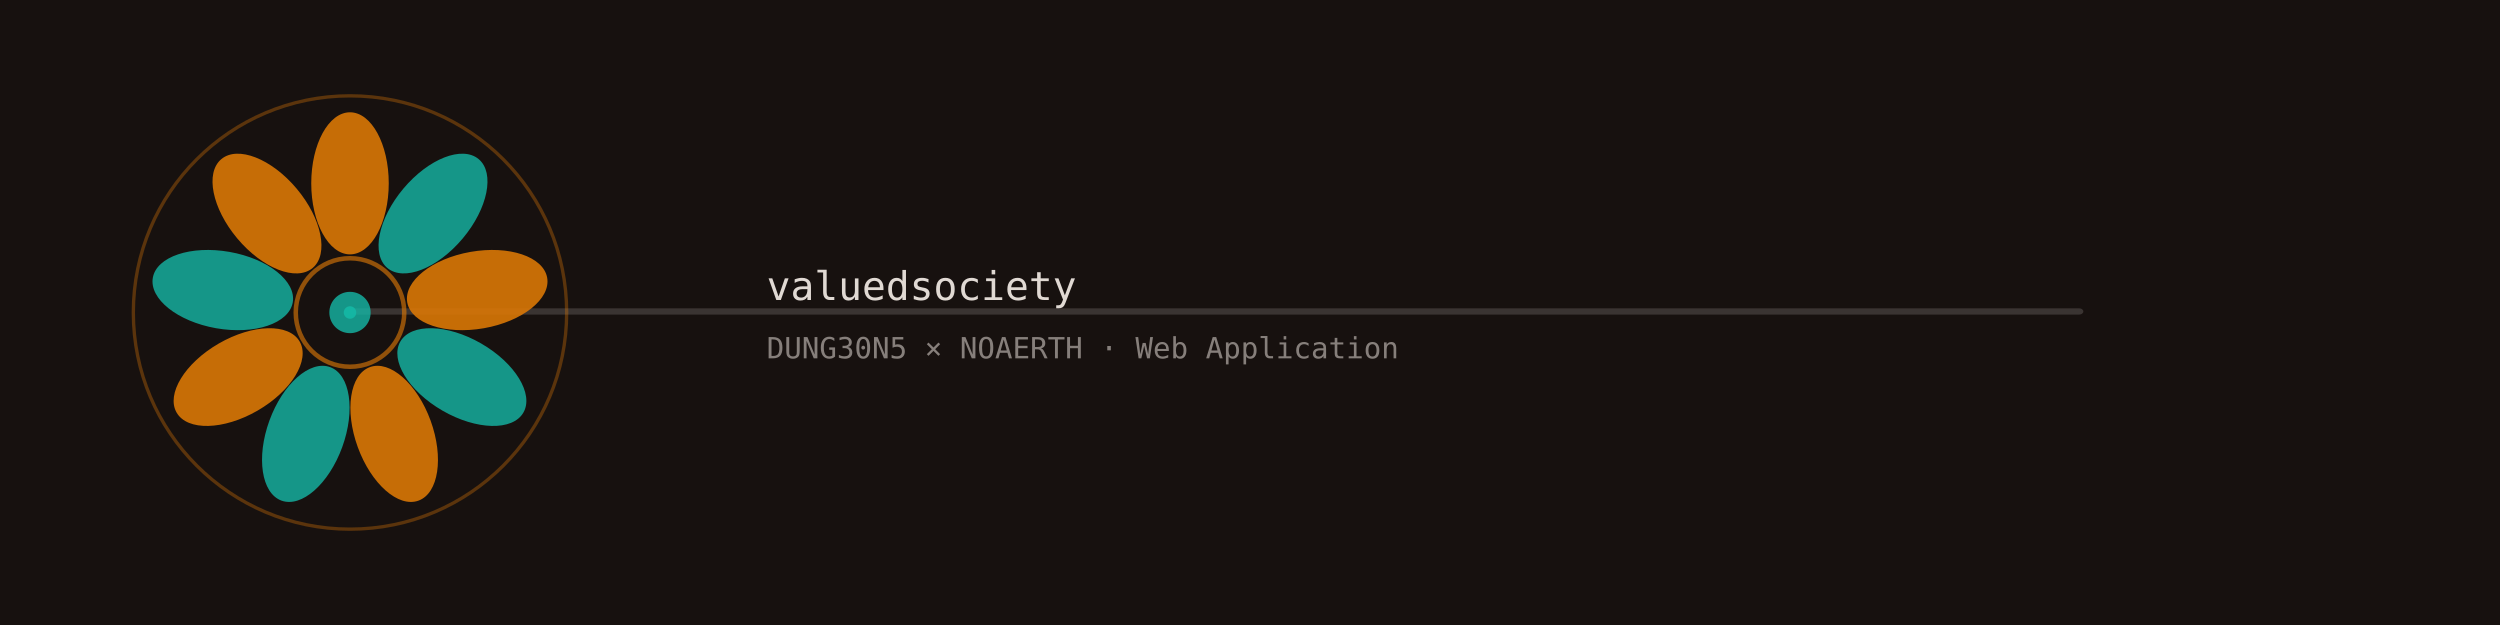
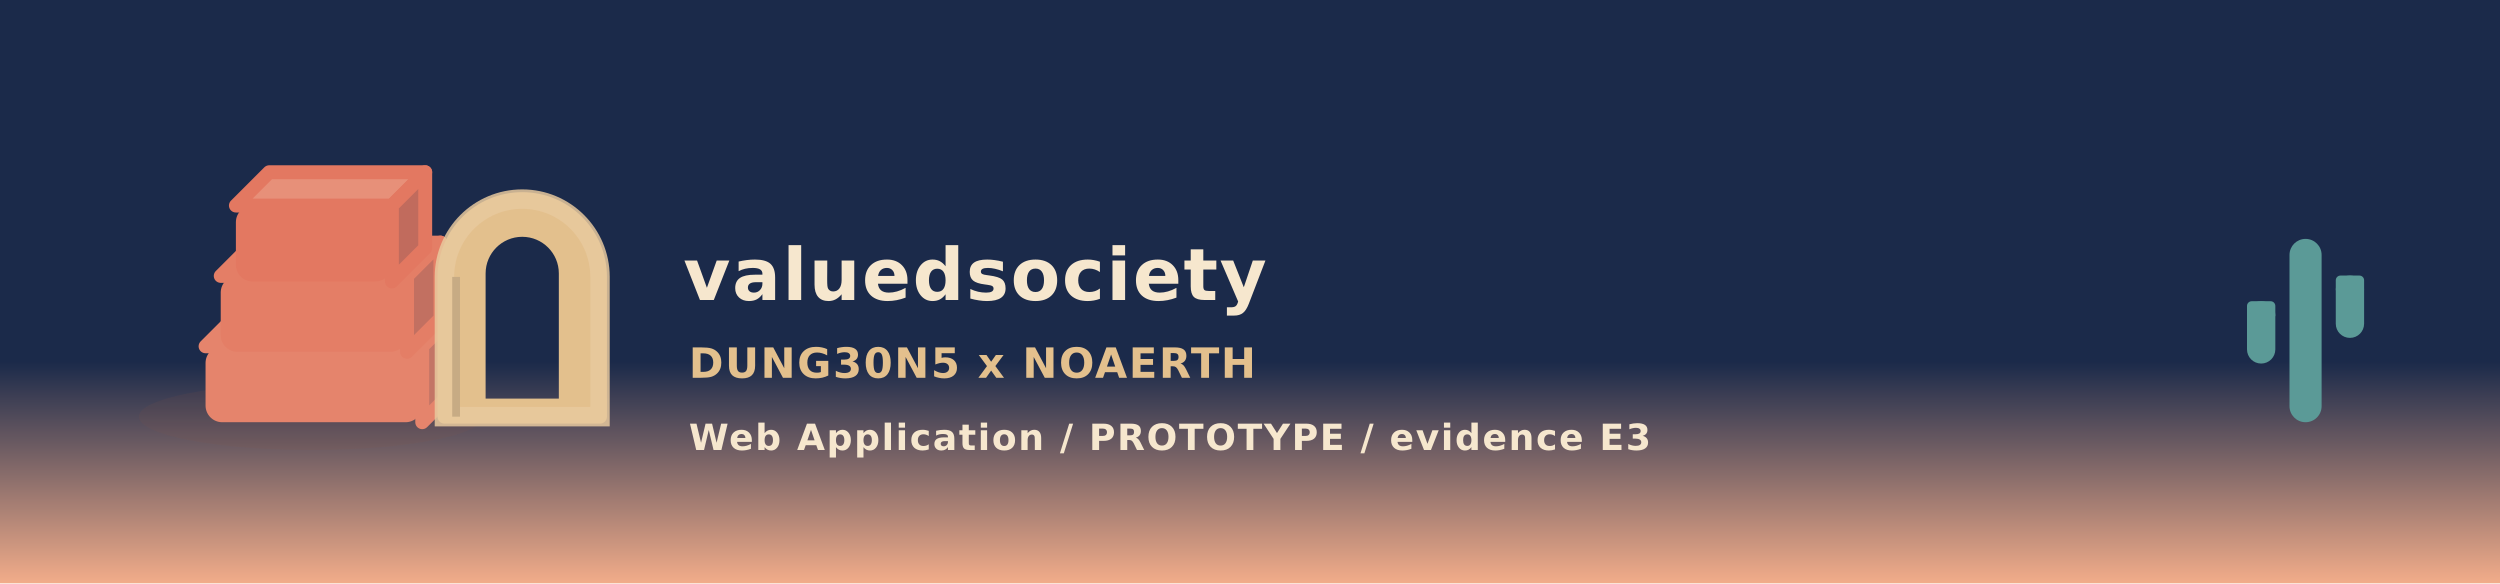
- <svg xmlns="http://www.w3.org/2000/svg" viewBox="0 0 1200 300" width="1200" height="300" role="img" aria-label="valuedsociety identity object">
-   <rect width="1200" height="300" fill="#17110f" />
-   <defs>
-     <linearGradient id="gft" x1="0" y1="0" x2="1" y2="1">
-       <stop offset="0%" stop-color="#d97706" />
-       <stop offset="100%" stop-color="#14b8a6" />
-     </linearGradient>
-   </defs>
-   <rect x="168.00" y="148.00" width="832.00" height="3.00" rx="2.00" fill="rgba(246,239,233,0.160)" opacity="1.00" />
+ <svg xmlns="http://www.w3.org/2000/svg" width="900" height="210" viewBox="0 0 900 210" role="img" aria-label="valuedsociety - identity object">
+   <linearGradient id="skyf" x1="0" y1="0" x2="0" y2="1">
+     <stop offset="0" stop-color="#1b2a4a" />
+     <stop offset="0.62" stop-color="#1b2a4a" />
+     <stop offset="1" stop-color="#f3ad8a" />
+   </linearGradient>
+   <rect width="900" height="210" fill="url(#skyf)" />
+   <rect x="0" y="352" width="900" height="-142" fill="#e3c08d" />
+   <rect x="0" y="352" width="900" height="3" fill="#e6c596" />
+   <ellipse cx="112" cy="150" rx="62" ry="12" fill="rgba(138,90,68,0.11)" />
  <g>
-     <ellipse cx="168.00" cy="88.00" rx="18.60" ry="34.10" fill="rgba(217,119,6,0.900)" opacity="1.00" transform="rotate(0.0 168.00 88.00)" />
-     <ellipse cx="207.85" cy="102.51" rx="18.60" ry="34.10" fill="rgba(20,184,166,0.800)" opacity="1.00" transform="rotate(40.0 207.85 102.51)" />
-     <ellipse cx="229.06" cy="139.23" rx="18.60" ry="34.10" fill="rgba(217,119,6,0.900)" opacity="1.00" transform="rotate(80.0 229.06 139.23)" />
-     <ellipse cx="221.69" cy="181.00" rx="18.60" ry="34.10" fill="rgba(20,184,166,0.800)" opacity="1.00" transform="rotate(120.0 221.69 181.00)" />
-     <ellipse cx="189.21" cy="208.26" rx="18.60" ry="34.10" fill="rgba(217,119,6,0.900)" opacity="1.00" transform="rotate(160.0 189.21 208.26)" />
-     <ellipse cx="146.79" cy="208.26" rx="18.60" ry="34.10" fill="rgba(20,184,166,0.800)" opacity="1.00" transform="rotate(200.0 146.79 208.26)" />
-     <ellipse cx="114.31" cy="181.00" rx="18.60" ry="34.10" fill="rgba(217,119,6,0.900)" opacity="1.00" transform="rotate(240.0 114.31 181.00)" />
-     <ellipse cx="106.94" cy="139.23" rx="18.60" ry="34.10" fill="rgba(20,184,166,0.800)" opacity="1.00" transform="rotate(280.0 106.94 139.23)" />
-     <ellipse cx="128.15" cy="102.51" rx="18.60" ry="34.10" fill="rgba(217,119,6,0.900)" opacity="1.00" transform="rotate(320.0 128.15 102.51)" />
-     <circle cx="168.00" cy="150.00" r="26.04" fill="none" stroke="rgba(217,119,6,0.900)" stroke-width="2.17" opacity="0.70" />
-     <circle cx="168.00" cy="150.00" r="9.92" fill="rgba(20,184,166,0.800)" opacity="1.00" />
-     <animate attributeName="opacity" values="0.25;1.0;0.25" dur="13.4s" begin="0s" repeatCount="indefinite" />
+     <path d="M74,124.67 L152,124.67 L164,112.67 L86,112.67 Z" fill="#e99a82" stroke="#e5846c" stroke-width="5" stroke-linejoin="round" />
+     <path d="M152,124.67 L164,112.67 L164,140 L152,152 Z" fill="#c37566" stroke="#e5846c" stroke-width="5" stroke-linejoin="round" />
+     <rect x="74" y="124.67" width="78" height="27.33" rx="6" fill="#e5846c" />
+     <path d="M79.46,99.33 L146.54,99.33 L158.54,87.33 L91.46,87.33 Z" fill="#e8957d" stroke="#e47e66" stroke-width="5" stroke-linejoin="round" />
+     <path d="M146.54,99.33 L158.54,87.33 L158.54,114.67 L146.54,126.67 Z" fill="#c27061" stroke="#e47e66" stroke-width="5" stroke-linejoin="round" />
+     <rect x="79.46" y="99.33" width="67.08" height="27.33" rx="6" fill="#e47e66" />
+     <path d="M84.92,74 L141.08,74 L153.08,62 L96.92,62 Z" fill="#e79079" stroke="#e37861" stroke-width="5" stroke-linejoin="round" />
+     <path d="M141.08,74 L153.08,62 L153.08,89.33 L141.08,101.33 Z" fill="#c16b5d" stroke="#e37861" stroke-width="5" stroke-linejoin="round" />
+     <rect x="84.92" y="74" width="56.16" height="27.33" rx="6" fill="#e37861" />
+     <animate attributeName="opacity" values="0.72;1;0.72" dur="6s" begin="0s" repeatCount="indefinite" />
  </g>
-   <g>
-     <ellipse cx="168.00" cy="88.00" rx="18.60" ry="34.10" fill="none" opacity="1.00" transform="rotate(0.0 168.00 88.00)" />
-     <ellipse cx="207.85" cy="102.51" rx="18.60" ry="34.10" fill="none" opacity="1.00" transform="rotate(40.0 207.85 102.51)" />
-     <ellipse cx="229.06" cy="139.23" rx="18.60" ry="34.10" fill="none" opacity="1.00" transform="rotate(80.0 229.06 139.23)" />
-     <ellipse cx="221.69" cy="181.00" rx="18.60" ry="34.10" fill="none" opacity="1.00" transform="rotate(120.0 221.69 181.00)" />
-     <ellipse cx="189.21" cy="208.26" rx="18.60" ry="34.10" fill="none" opacity="1.00" transform="rotate(160.0 189.21 208.26)" />
-     <ellipse cx="146.79" cy="208.26" rx="18.60" ry="34.10" fill="none" opacity="1.00" transform="rotate(200.0 146.79 208.26)" />
-     <ellipse cx="114.31" cy="181.00" rx="18.60" ry="34.10" fill="none" opacity="1.00" transform="rotate(240.0 114.31 181.00)" />
-     <ellipse cx="106.94" cy="139.23" rx="18.60" ry="34.10" fill="none" opacity="1.00" transform="rotate(280.0 106.94 139.23)" />
-     <ellipse cx="128.15" cy="102.51" rx="18.60" ry="34.10" fill="none" opacity="1.00" transform="rotate(320.0 128.15 102.51)" />
-     <circle cx="168.00" cy="150.00" r="26.04" fill="none" stroke="none" stroke-width="2.17" opacity="0.70" />
-     <circle cx="168.00" cy="150.00" r="9.92" fill="none" opacity="1.00" />
-     <animateTransform attributeName="transform" type="rotate" values="0.0 0.00 0.00 360.0 0.00 0.00" dur="26.8s" begin="0s" repeatCount="indefinite" />
-   </g>
-   <g>
-     <circle cx="168.00" cy="150.00" r="104.00" fill="none" stroke="rgba(217,119,6,0.350)" stroke-width="1.60" opacity="1.00" />
-     <animate attributeName="opacity" values="0.25;1.0;0.25" dur="13.4s" begin="0s" repeatCount="indefinite" />
-   </g>
-   <circle cx="168" cy="150" r="3" fill="rgba(20,184,166,0.900)">
-     <animate attributeName="opacity" values="0.35;0.95;0.35" dur="13.4s" begin="0s" repeatCount="indefinite" />
-   </circle>
-   <text x="368" y="144" font-family="ui-monospace,Menlo,monospace" font-size="19" fill="rgba(246,239,233,0.900)">valuedsociety</text>
-   <text x="368" y="172" font-family="ui-monospace,Menlo,monospace" font-size="14" fill="rgba(246,239,233,0.500)">DUNG30N5 × NOAERTH · Web Application</text>
+   <path d="M160,150 L160,99.68 A28,28 0 0 1 216,99.68 L216,150 Z M172.32,146 L172.32,98.43 A15.68,15.68 0 0 1 203.68,98.43 L203.68,146 Z" fill="#e3c08d" fill-rule="evenodd" stroke="#e3c08d" stroke-width="5" stroke-linejoin="round" />
+   <path d="M160,150 L160,99.68 A28,28 0 0 1 216,99.68 L216,150 Z" fill="none" stroke="#e8c99d" stroke-width="7" stroke-linecap="round" opacity="0.85" />
+   <rect x="162.8" y="99.68" width="2.8" height="50.32" fill="#c7ab84" />
+   <text x="246" y="108" font-family="Verdana,DejaVu Sans,sans-serif" font-size="26" font-weight="700" letter-spacing="0.6" fill="#f6e7ce" text-anchor="start">valuedsociety</text>
+   <text x="248" y="136" font-family="Verdana,DejaVu Sans,sans-serif" font-size="15" font-weight="700" letter-spacing="0.6" fill="#e3c08d" text-anchor="start">DUNG30N5 x NOAERTH</text>
+   <text x="248" y="162" font-family="Verdana,DejaVu Sans,sans-serif" font-size="13" font-weight="700" letter-spacing="0.6" fill="#f6e7ce" text-anchor="start">Web Application  /  PROTOTYPE  /  evidence E3</text>
+   <rect x="824.22" y="86" width="11.56" height="66" rx="5.78" fill="#5b9a97" />
+   <rect x="808.92" y="108.44" width="10.2" height="22.44" rx="5.1" fill="#5b9a97" />
+   <rect x="808.92" y="108.44" width="10.2" height="6.6" rx="1.7" fill="#5b9a97" />
+   <rect x="840.88" y="99.2" width="10.2" height="22.44" rx="5.1" fill="#5b9a97" />
+   <rect x="840.88" y="99.2" width="10.2" height="6.6" rx="1.7" fill="#5b9a97" />
</svg>
